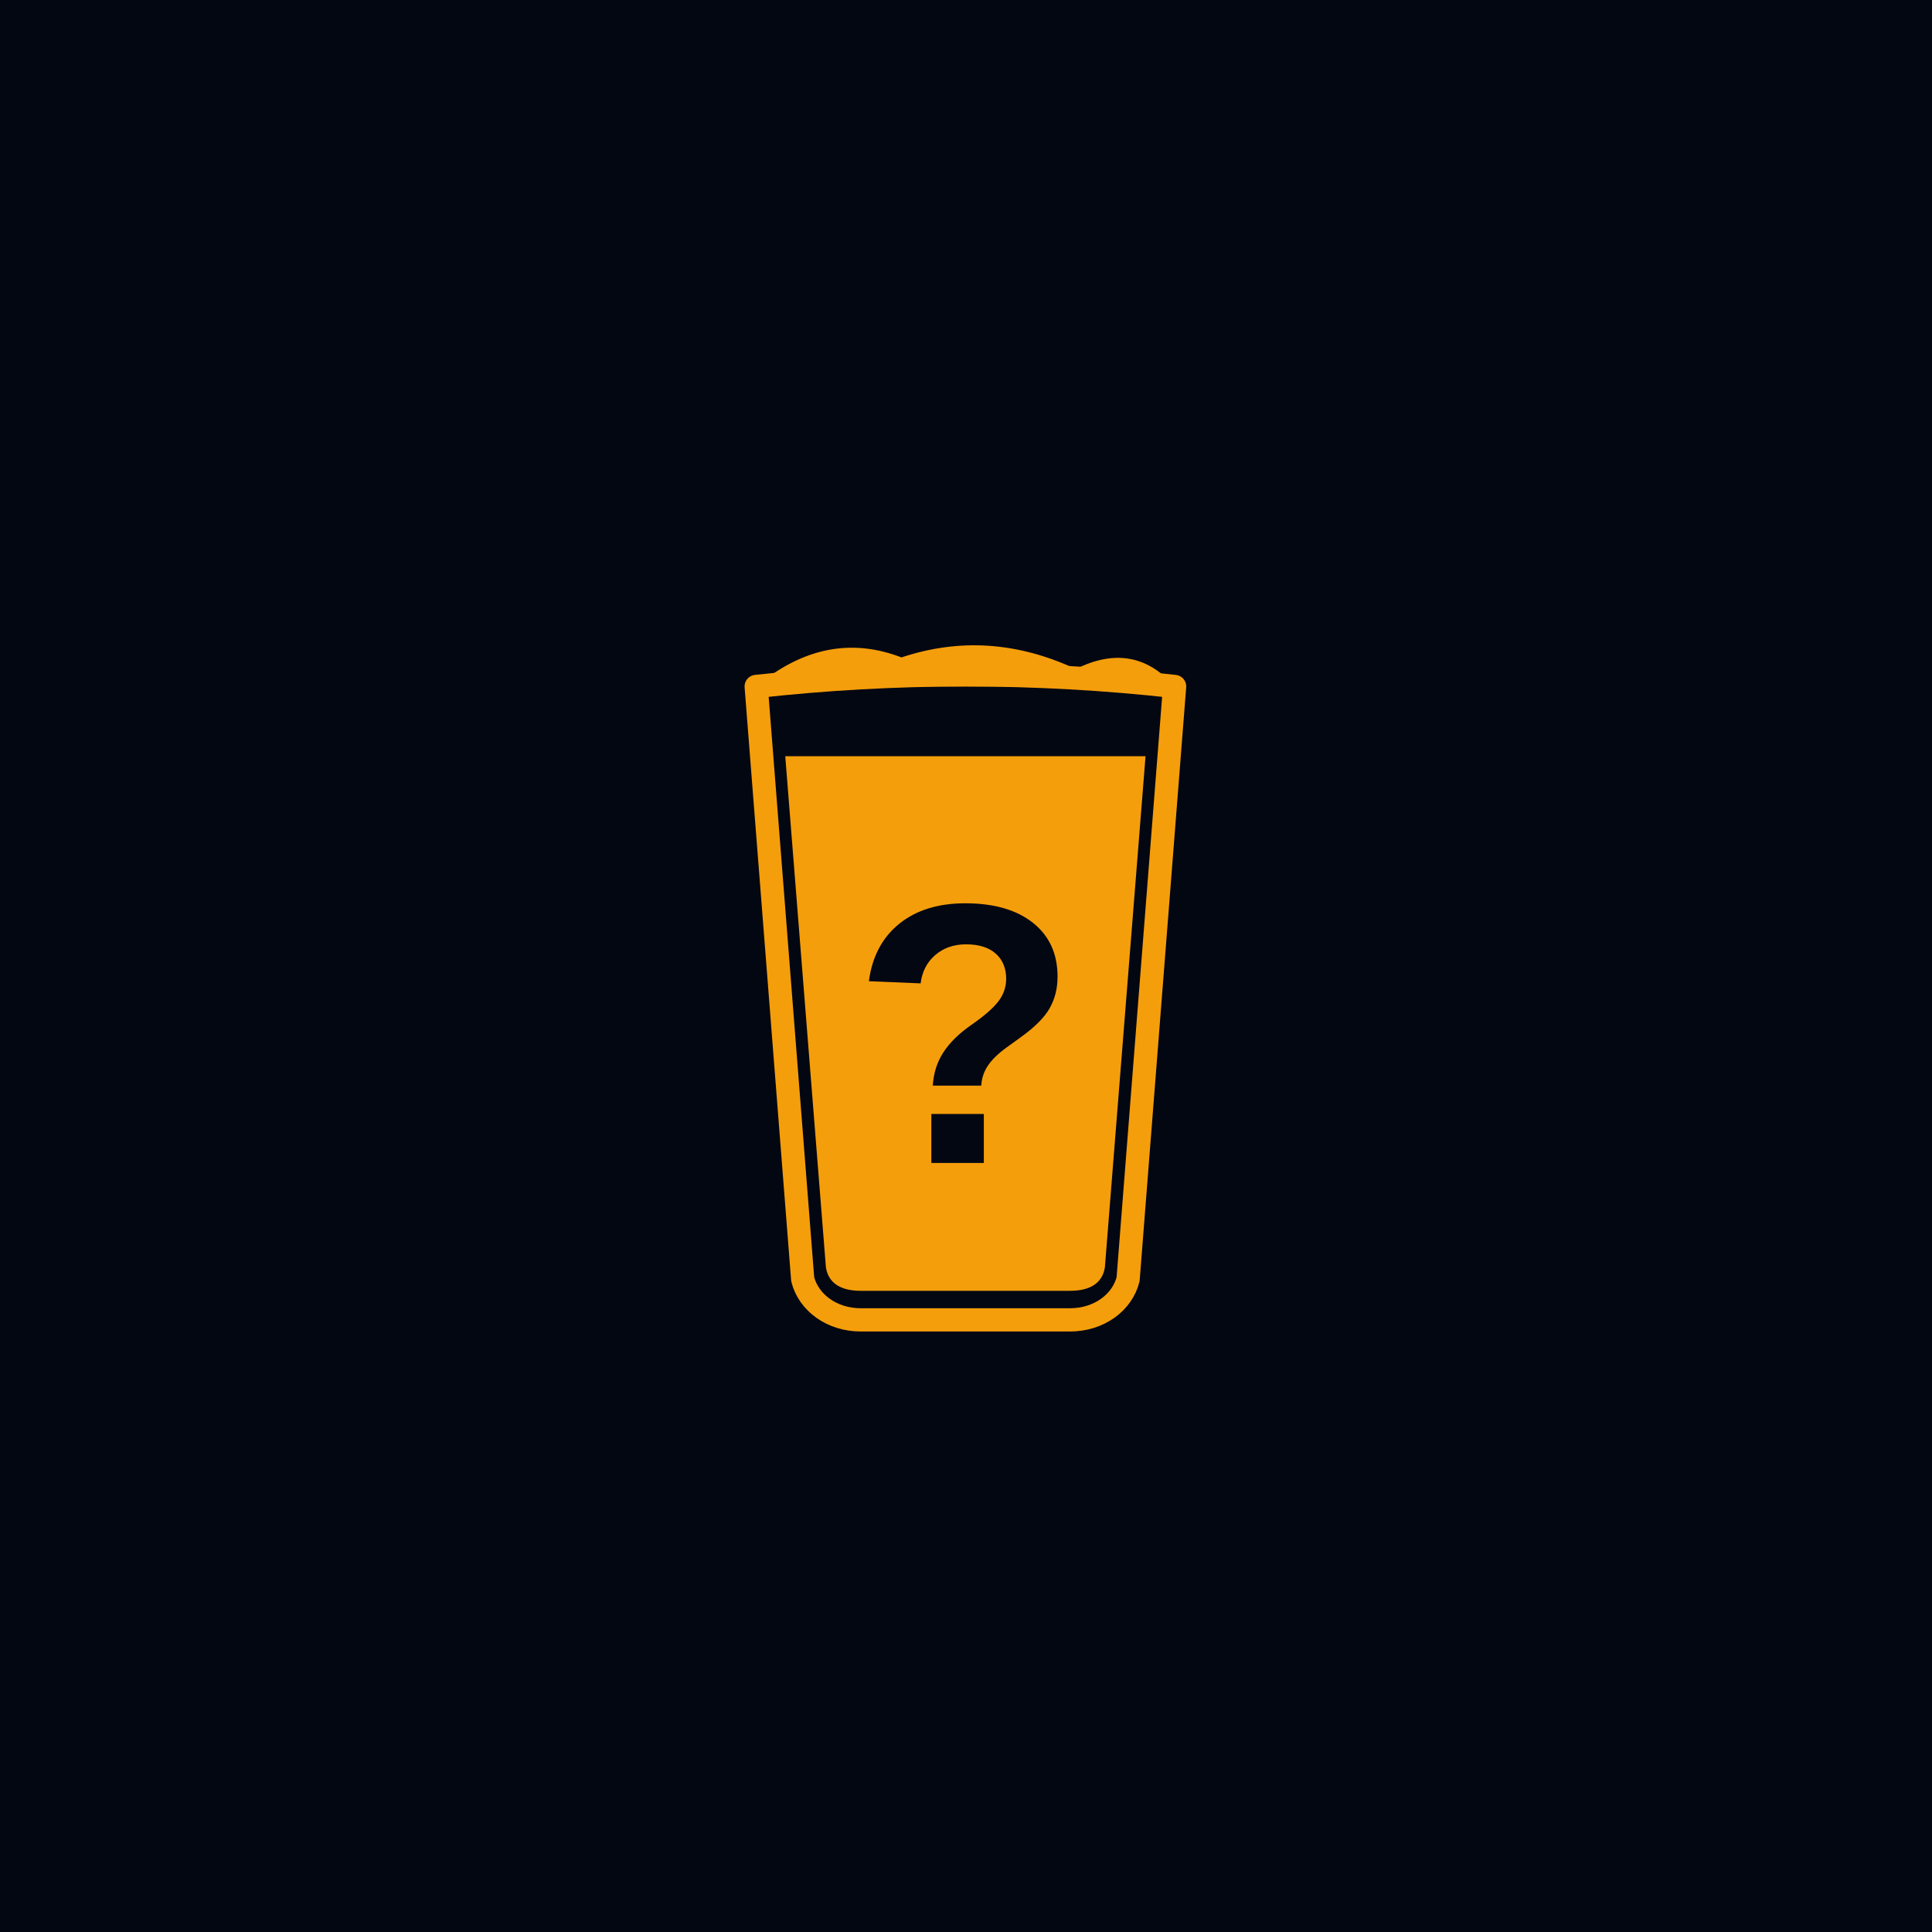
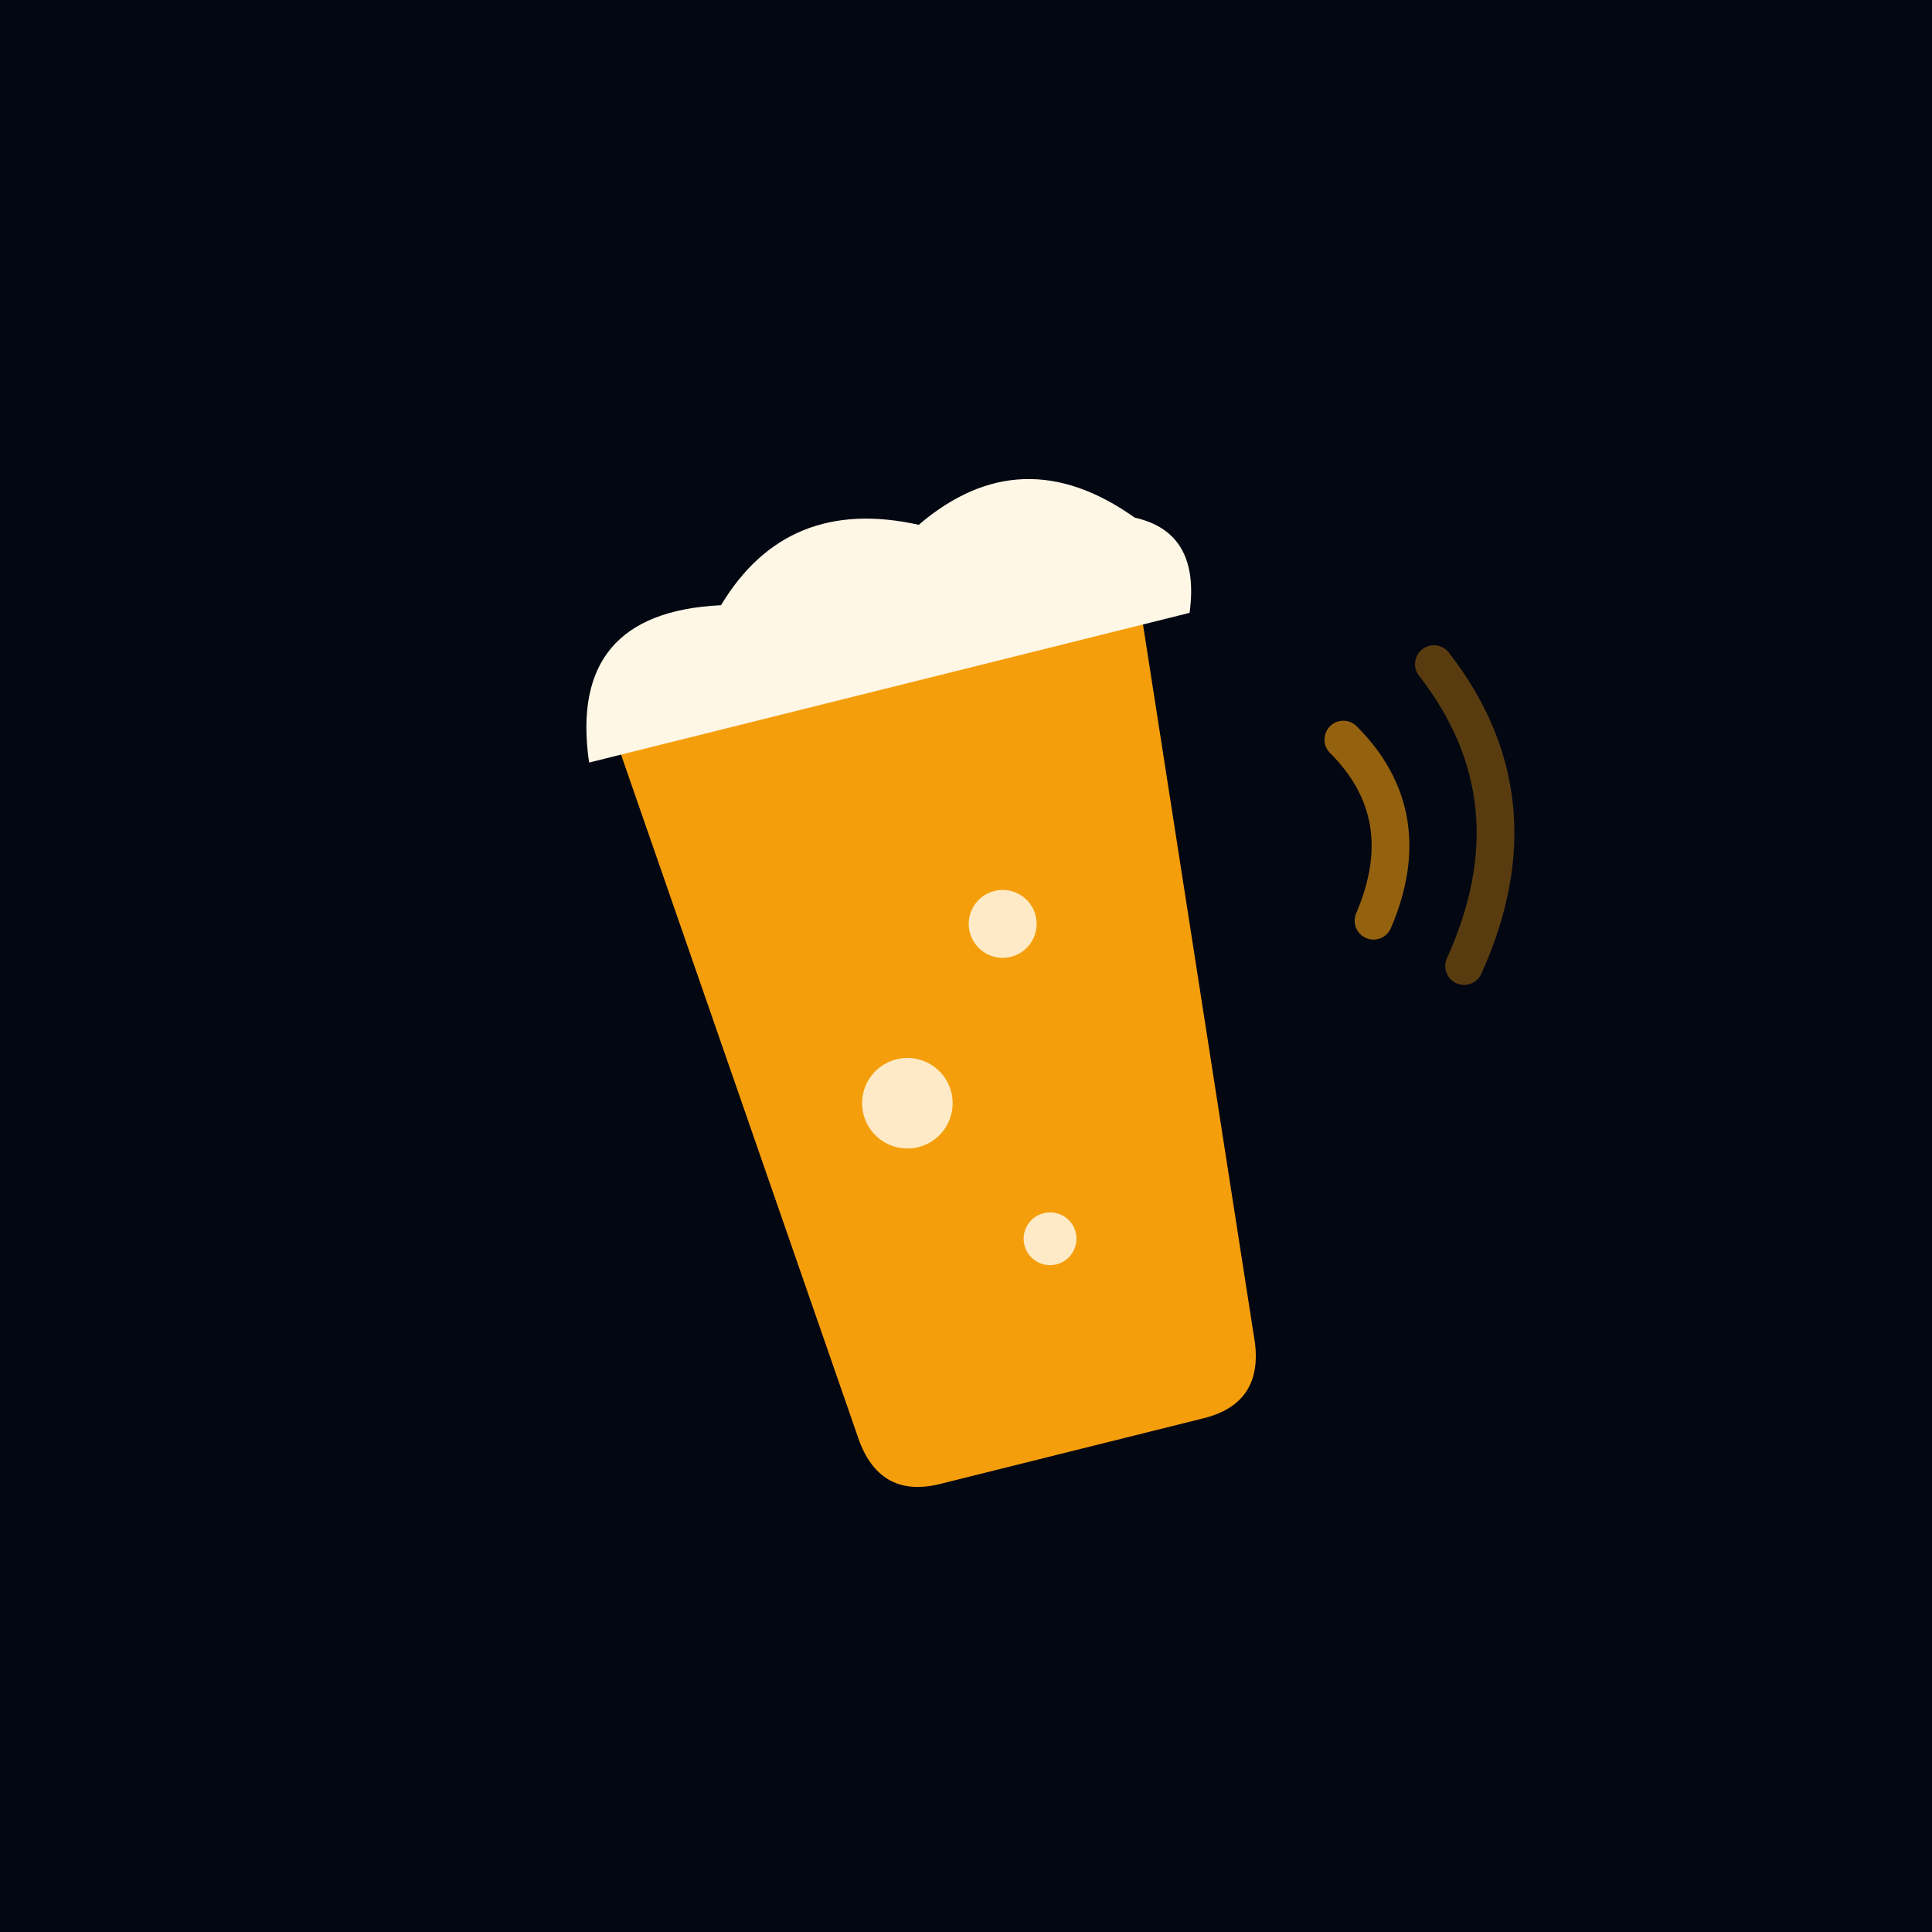
<svg xmlns="http://www.w3.org/2000/svg" viewBox="0 0 512 512" width="512" height="512">
  <rect width="512" height="512" fill="#030712" />
-   <g transform="translate(108, 108) scale(1.54)">
-     <path d="M 60 48 Q 96 44 132 48 L 124 150 C 123 154 119 157 114 157 L 78 157 C 73 157 69 154 68 150 Z" fill="none" stroke="#f59e0b" stroke-width="4" stroke-linejoin="round" />
-     <path d="M 60 48 Q 72 38 85 43 Q 100 38 115 45 Q 125 40 132 48 Z" fill="#f59e0b" />
-     <path d="M 65 60 L 127 60 L 120 148 C 119.5 151 117 152 114 152 L 78 152 C 75 152 72.5 151 72 148 Z" fill="#f59e0b" />
-     <text x="96" y="130" text-anchor="middle" font-family="Arial, sans-serif" font-size="64" font-weight="900" fill="#030712">?</text>
+   <g transform="translate(64, 64) scale(2)">
+     <g transform="rotate(-14 96 104)">
+       <path d="M60 54L132 54L123 154Q122 162 114 162L78 162Q70 162 69 154Z" fill="#f59e0b" />
+       <path d="M56 58Q58 38 78 42Q90 30 106 38Q122 30 134 44Q142 48 138 58Z" fill="#fff7e6" />
+       <circle cx="86" cy="112" r="6" fill="#fff7e6" opacity="0.85" />
+       <circle cx="104" cy="92" r="4.5" fill="#fff7e6" opacity="0.85" />
+       <circle cx="100" cy="134" r="3.5" fill="#fff7e6" opacity="0.85" />
+     </g>
+     <path d="M146 66Q156 76 150 90" fill="none" stroke="#f59e0b" stroke-width="5" stroke-linecap="round" opacity="0.6" />
+     <path d="M158 56Q172 74 162 96" fill="none" stroke="#f59e0b" stroke-width="5" stroke-linecap="round" opacity="0.35" />
  </g>
</svg>
